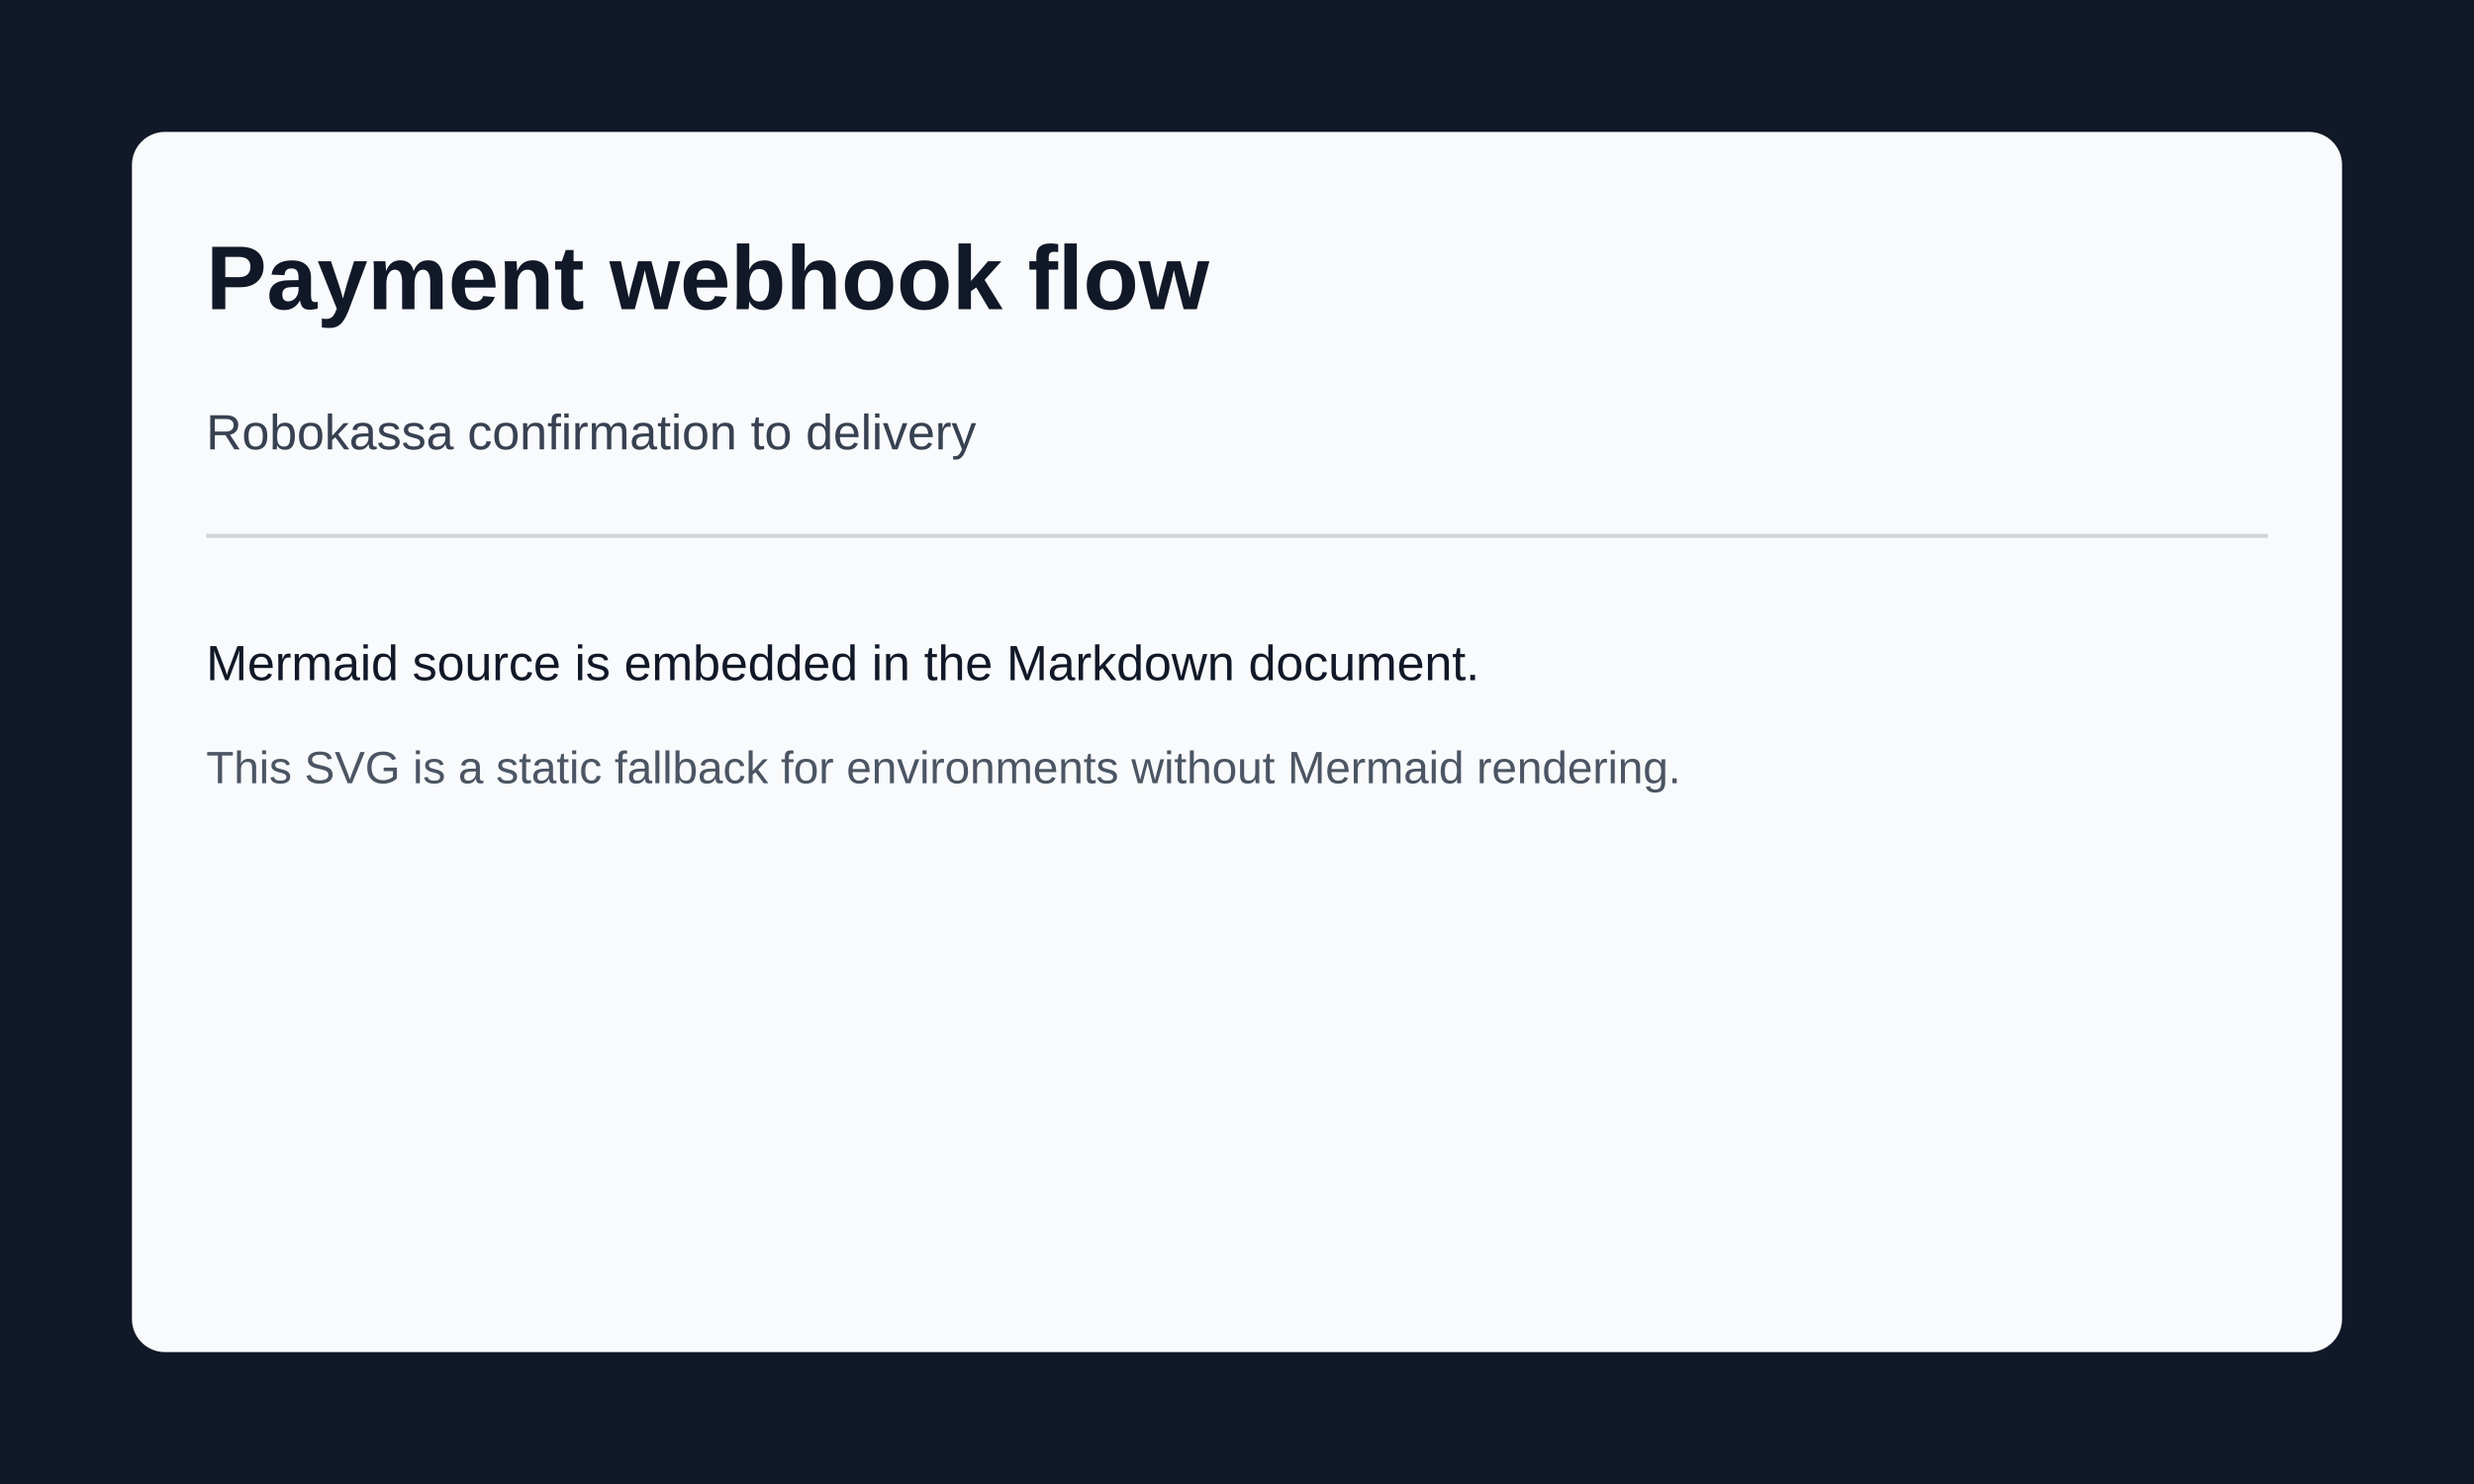
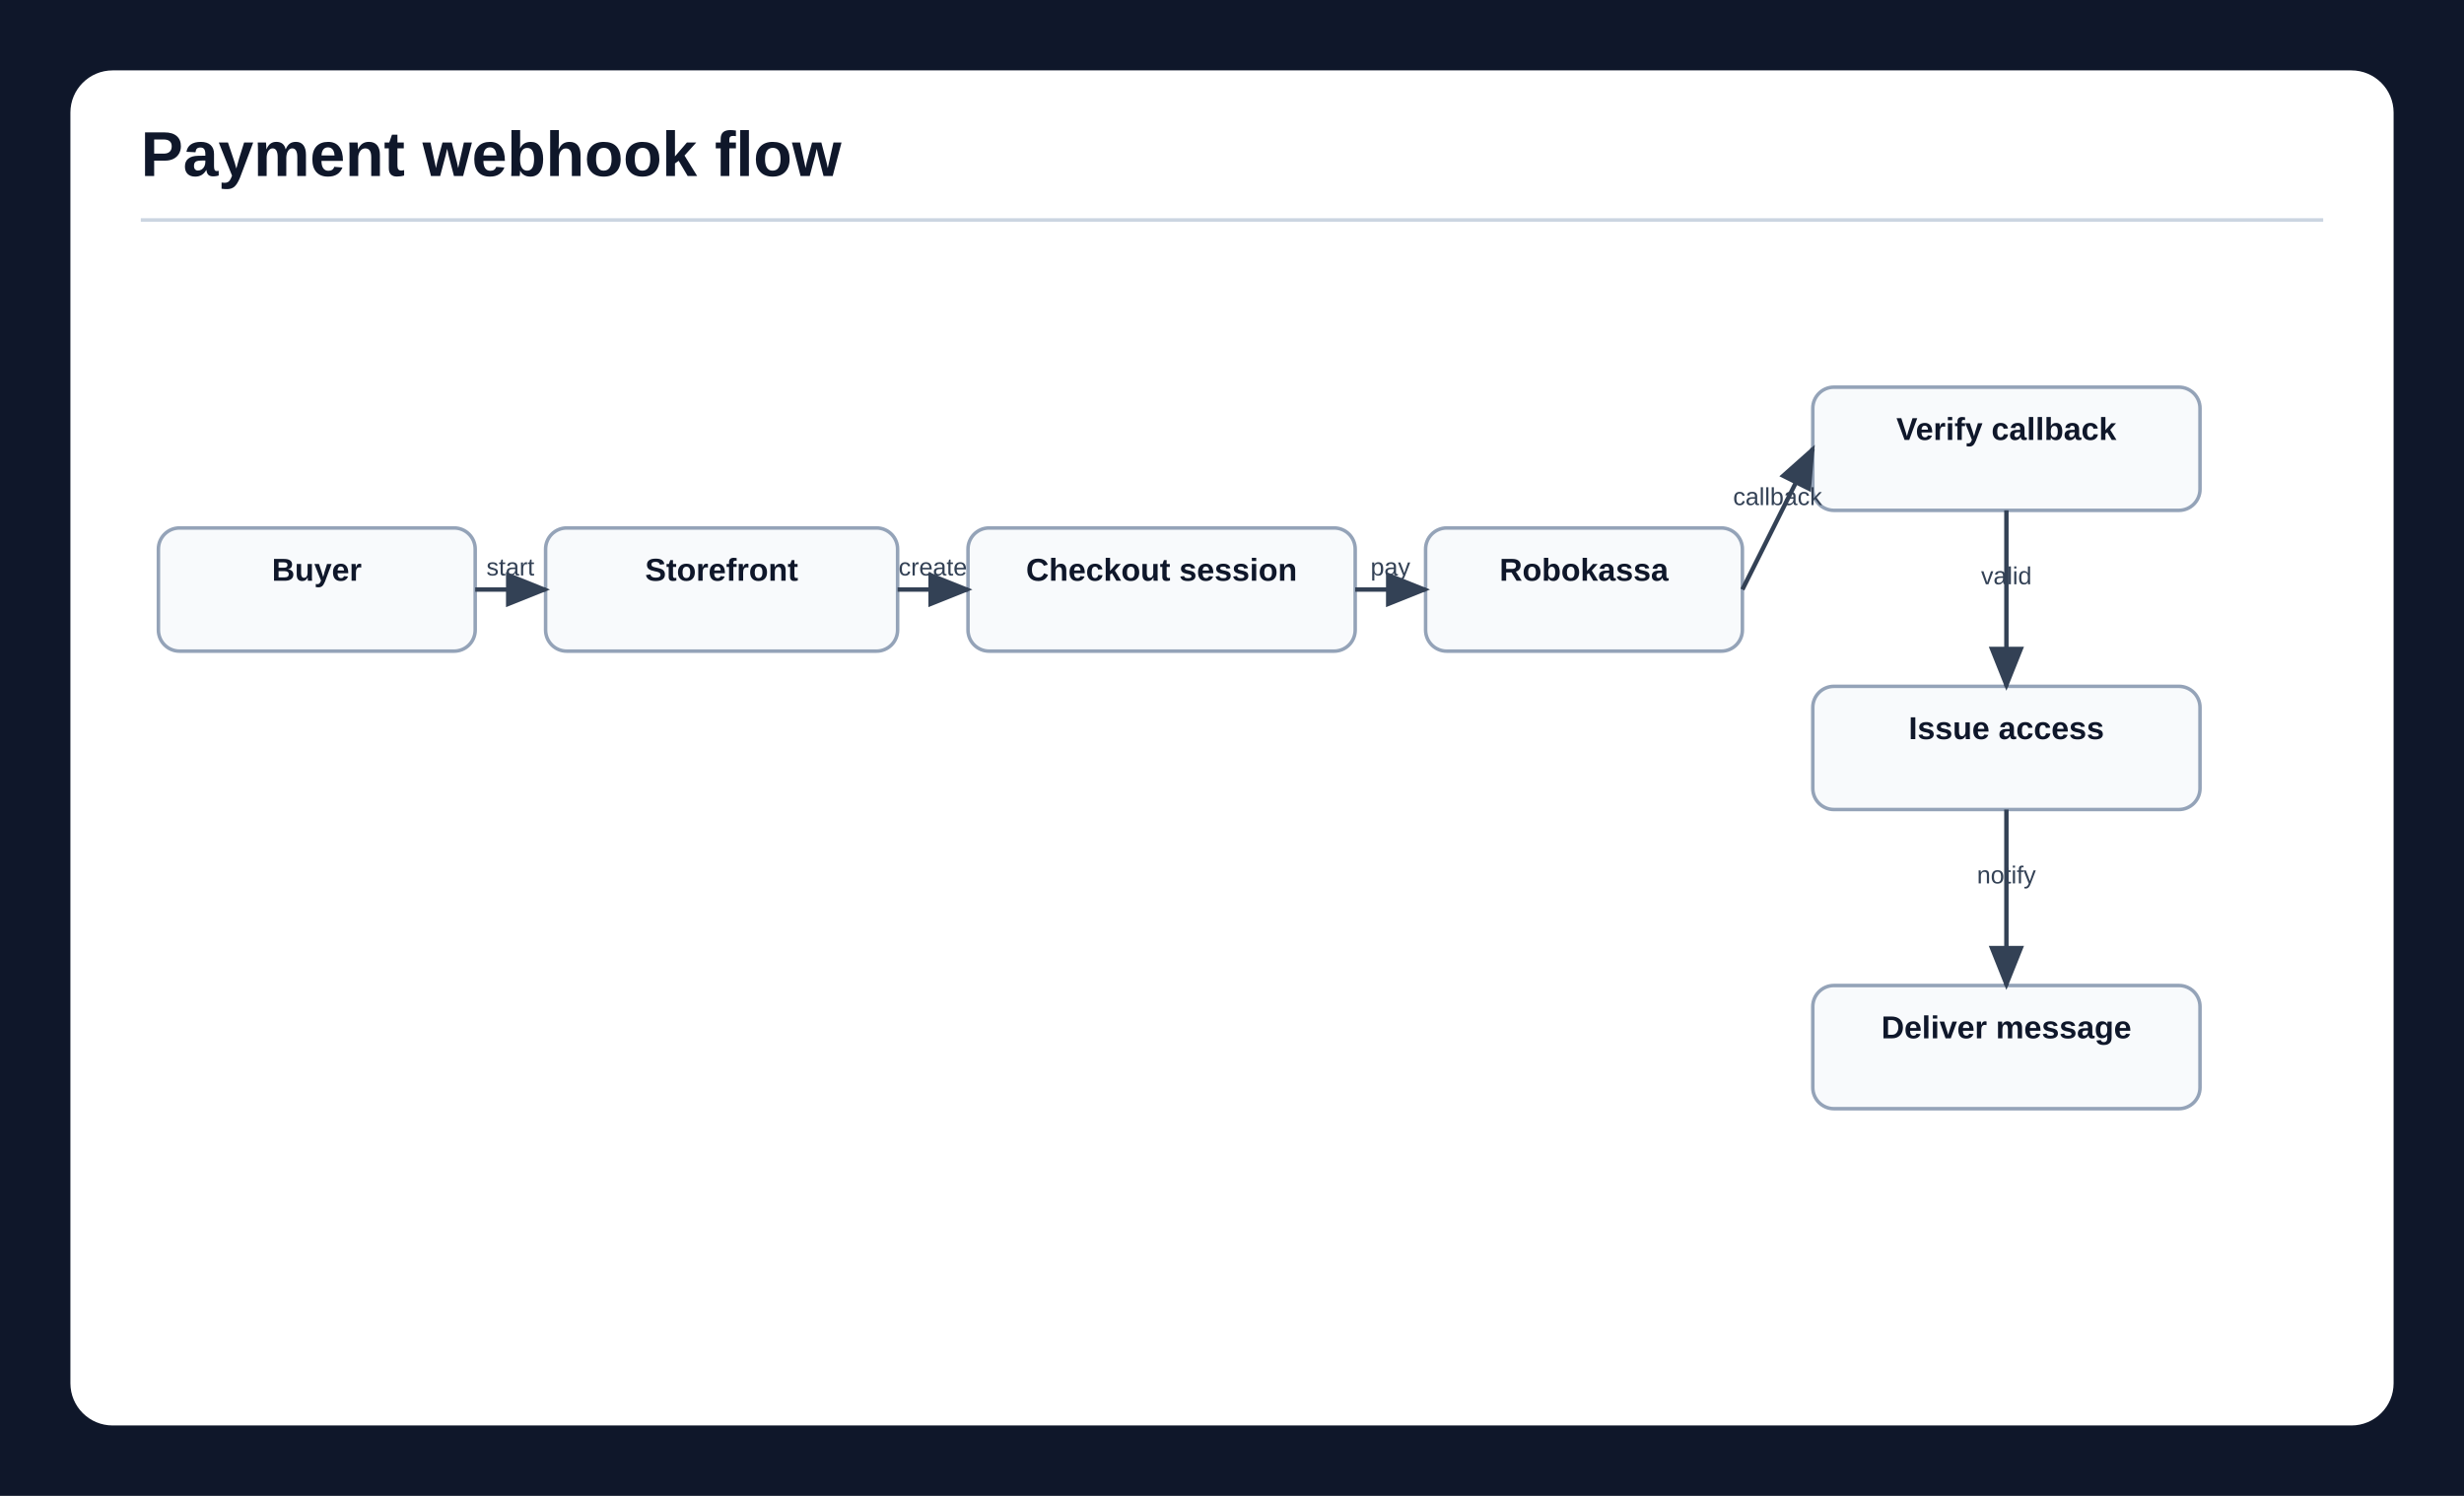
- <svg xmlns="http://www.w3.org/2000/svg" width="1200" height="720" viewBox="0 0 1200 720" role="img" aria-label="Payment webhook flow">
-   <rect width="1200" height="720" fill="#111827" />
-   <rect x="64" y="64" width="1072" height="592" rx="16" fill="#f8fafc" />
-   <text x="100" y="150" font-family="Arial, sans-serif" font-size="44" font-weight="700" fill="#111827">Payment webhook flow</text>
-   <text x="100" y="218" font-family="Arial, sans-serif" font-size="24" fill="#374151">Robokassa confirmation to delivery</text>
-   <line x1="100" y1="260" x2="1100" y2="260" stroke="#d1d5db" stroke-width="2" />
-   <text x="100" y="330" font-family="Arial, sans-serif" font-size="24" fill="#111827">Mermaid source is embedded in the Markdown document.</text>
-   <text x="100" y="380" font-family="Arial, sans-serif" font-size="22" fill="#4b5563">This SVG is a static fallback for environments without Mermaid rendering.</text>
+ <svg xmlns="http://www.w3.org/2000/svg" width="1400" height="850" viewBox="0 0 1400 850" role="img" aria-label="Payment webhook flow">
+   <defs>
+     <marker id="arrow" markerWidth="10" markerHeight="8" refX="9" refY="4" orient="auto">
+       <path d="M0,0 L10,4 L0,8 Z" fill="#334155" />
+     </marker>
+   </defs>
+   <rect width="1400" height="850" fill="#0f172a" />
+   <rect x="40" y="40" width="1320" height="770" rx="24" fill="#ffffff" />
+   <text x="80" y="100" font-family="Arial, sans-serif" font-size="36" font-weight="700" fill="#0f172a">Payment webhook flow</text>
+   <line x1="80" y1="125" x2="1320" y2="125" stroke="#cbd5e1" stroke-width="2" />
+   <g>
+     <rect x="90" y="300" width="180" height="70" rx="12" fill="#f8fafc" stroke="#94a3b8" stroke-width="2" />
+     <text x="180" y="330" text-anchor="middle" font-family="Arial, sans-serif" font-size="18" font-weight="700" fill="#0f172a">Buyer</text>
+   </g>
+   <g>
+     <rect x="310" y="300" width="200" height="70" rx="12" fill="#f8fafc" stroke="#94a3b8" stroke-width="2" />
+     <text x="410" y="330" text-anchor="middle" font-family="Arial, sans-serif" font-size="18" font-weight="700" fill="#0f172a">Storefront</text>
+   </g>
+   <g>
+     <rect x="550" y="300" width="220" height="70" rx="12" fill="#f8fafc" stroke="#94a3b8" stroke-width="2" />
+     <text x="660" y="330" text-anchor="middle" font-family="Arial, sans-serif" font-size="18" font-weight="700" fill="#0f172a">Checkout session</text>
+   </g>
+   <g>
+     <rect x="810" y="300" width="180" height="70" rx="12" fill="#f8fafc" stroke="#94a3b8" stroke-width="2" />
+     <text x="900" y="330" text-anchor="middle" font-family="Arial, sans-serif" font-size="18" font-weight="700" fill="#0f172a">Robokassa</text>
+   </g>
+   <g>
+     <rect x="1030" y="220" width="220" height="70" rx="12" fill="#f8fafc" stroke="#94a3b8" stroke-width="2" />
+     <text x="1140" y="250" text-anchor="middle" font-family="Arial, sans-serif" font-size="18" font-weight="700" fill="#0f172a">Verify callback</text>
+   </g>
+   <g>
+     <rect x="1030" y="390" width="220" height="70" rx="12" fill="#f8fafc" stroke="#94a3b8" stroke-width="2" />
+     <text x="1140" y="420" text-anchor="middle" font-family="Arial, sans-serif" font-size="18" font-weight="700" fill="#0f172a">Issue access</text>
+   </g>
+   <g>
+     <rect x="1030" y="560" width="220" height="70" rx="12" fill="#f8fafc" stroke="#94a3b8" stroke-width="2" />
+     <text x="1140" y="590" text-anchor="middle" font-family="Arial, sans-serif" font-size="18" font-weight="700" fill="#0f172a">Deliver message</text>
+   </g>
+   <line x1="270" y1="335" x2="310" y2="335" stroke="#334155" stroke-width="2.5" marker-end="url(#arrow)" />
+   <text x="290" y="327" text-anchor="middle" font-family="Arial, sans-serif" font-size="14" fill="#334155">start</text>
+   <line x1="510" y1="335" x2="550" y2="335" stroke="#334155" stroke-width="2.5" marker-end="url(#arrow)" />
+   <text x="530" y="327" text-anchor="middle" font-family="Arial, sans-serif" font-size="14" fill="#334155">create</text>
+   <line x1="770" y1="335" x2="810" y2="335" stroke="#334155" stroke-width="2.5" marker-end="url(#arrow)" />
+   <text x="790" y="327" text-anchor="middle" font-family="Arial, sans-serif" font-size="14" fill="#334155">pay</text>
+   <line x1="990" y1="335" x2="1030" y2="255" stroke="#334155" stroke-width="2.5" marker-end="url(#arrow)" />
+   <text x="1010" y="287" text-anchor="middle" font-family="Arial, sans-serif" font-size="14" fill="#334155">callback</text>
+   <line x1="1140" y1="290" x2="1140" y2="390" stroke="#334155" stroke-width="2.5" marker-end="url(#arrow)" />
+   <text x="1140" y="332" text-anchor="middle" font-family="Arial, sans-serif" font-size="14" fill="#334155">valid</text>
+   <line x1="1140" y1="460" x2="1140" y2="560" stroke="#334155" stroke-width="2.5" marker-end="url(#arrow)" />
+   <text x="1140" y="502" text-anchor="middle" font-family="Arial, sans-serif" font-size="14" fill="#334155">notify</text>
</svg>
